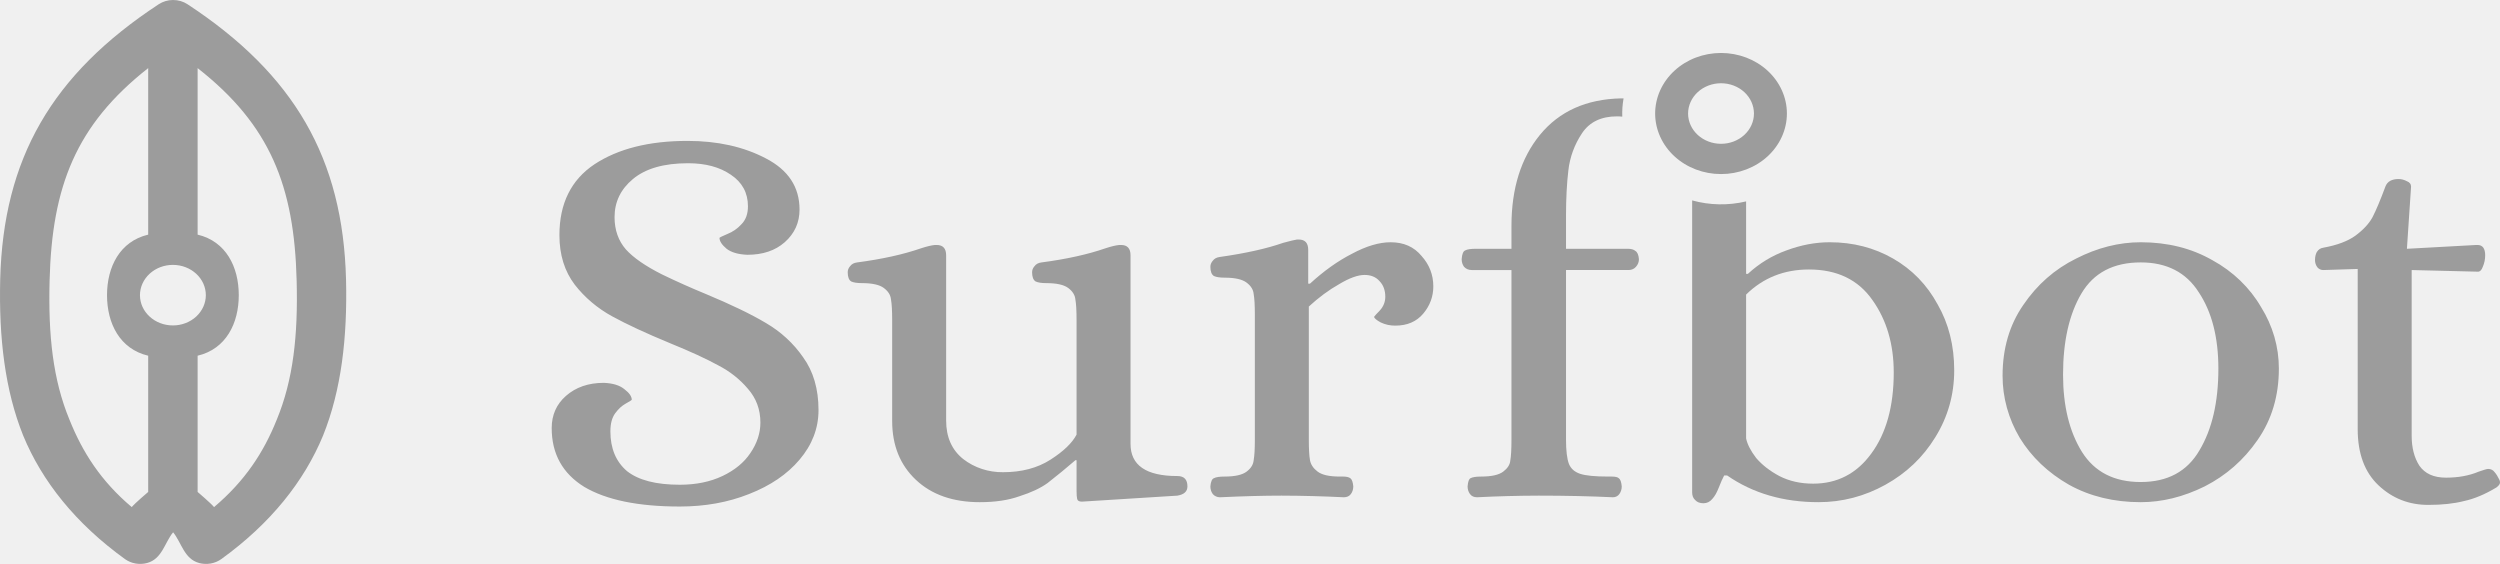
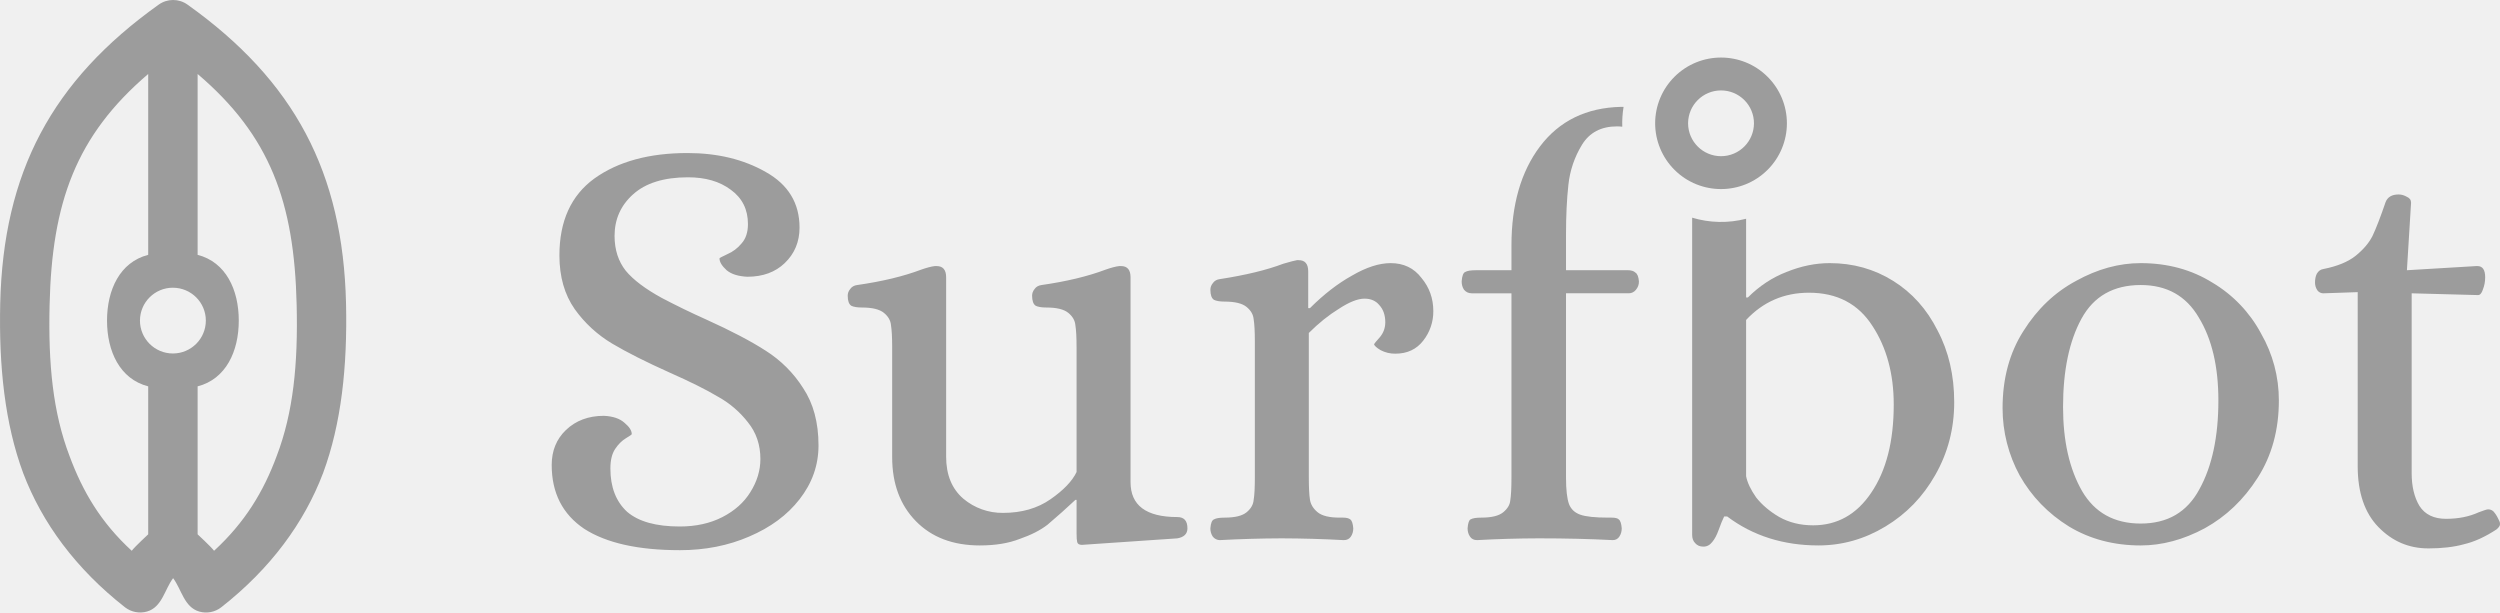
- <svg xmlns="http://www.w3.org/2000/svg" width="266" height="60" viewBox="0 0 266 60" fill="none">
-   <g clip-path="url(#clip0_158_9)">
-     <path d="M72.327 53.895C67.911 53.895 64.526 53.199 62.171 51.808C59.857 50.378 58.701 48.29 58.701 45.546C58.701 44.155 59.206 43.014 60.215 42.125C61.267 41.198 62.612 40.734 64.252 40.734C65.219 40.773 65.955 41.003 66.46 41.429C66.966 41.816 67.218 42.184 67.218 42.532C67.218 42.569 67.007 42.705 66.587 42.937C66.166 43.169 65.788 43.517 65.451 43.98C65.114 44.445 64.945 45.082 64.945 45.894C64.945 47.711 65.536 49.122 66.713 50.127C67.933 51.093 69.804 51.576 72.327 51.576C74.052 51.576 75.565 51.267 76.87 50.649C78.174 50.03 79.162 49.218 79.835 48.213C80.549 47.17 80.907 46.087 80.907 44.966C80.907 43.575 80.465 42.377 79.582 41.372C78.724 40.354 77.651 39.506 76.428 38.879C75.165 38.183 73.441 37.39 71.255 36.501C68.732 35.458 66.693 34.511 65.137 33.66C63.573 32.804 62.219 31.659 61.16 30.298C60.068 28.867 59.522 27.109 59.522 25.021C59.522 21.659 60.761 19.146 63.243 17.485C65.767 15.822 69.068 14.992 73.147 14.992C76.343 14.992 79.119 15.61 81.475 16.847C83.873 18.083 85.071 19.901 85.071 22.296C85.071 23.688 84.544 24.847 83.493 25.776C82.484 26.665 81.159 27.109 79.519 27.109C78.551 27.07 77.816 26.857 77.312 26.471C76.806 26.046 76.553 25.659 76.553 25.311C76.553 25.272 76.828 25.138 77.374 24.905C77.963 24.674 78.467 24.326 78.888 23.862C79.35 23.398 79.582 22.76 79.582 21.949C79.582 20.519 78.973 19.397 77.753 18.585C76.575 17.774 75.061 17.368 73.21 17.368C70.646 17.368 68.689 17.929 67.345 19.049C66.04 20.132 65.388 21.485 65.388 23.109C65.388 24.46 65.787 25.602 66.587 26.529C67.385 27.418 68.668 28.307 70.434 29.196C71.966 29.937 73.523 30.633 75.103 31.283C77.794 32.404 79.918 33.429 81.475 34.357C83.077 35.288 84.434 36.536 85.449 38.01C86.542 39.516 87.09 41.392 87.09 43.632C87.09 45.566 86.417 47.324 85.071 48.91C83.767 50.455 81.979 51.672 79.708 52.561C77.479 53.45 75.019 53.895 72.327 53.895ZM104.264 53.432C101.405 53.432 99.133 52.639 97.451 51.054C95.768 49.469 94.927 47.382 94.927 44.792V34.065C94.927 33.061 94.885 32.327 94.801 31.863C94.76 31.4 94.507 30.993 94.043 30.645C93.582 30.298 92.803 30.124 91.71 30.124C91.205 30.124 90.827 30.066 90.574 29.95C90.322 29.796 90.197 29.466 90.197 28.964C90.197 28.732 90.281 28.52 90.449 28.327C90.617 28.095 90.87 27.96 91.206 27.921C93.856 27.572 96.127 27.07 98.018 26.412C98.608 26.22 99.09 26.104 99.469 26.065H99.658C100.331 26.065 100.669 26.432 100.669 27.167V44.734C100.669 46.512 101.278 47.885 102.498 48.851C103.68 49.766 105.18 50.26 106.725 50.242C108.701 50.242 110.382 49.798 111.771 48.909C113.159 48.02 114.085 47.131 114.546 46.242V34.067C114.546 33.061 114.505 32.328 114.421 31.863C114.379 31.4 114.126 30.993 113.663 30.645C113.2 30.298 112.422 30.124 111.329 30.124C110.824 30.124 110.446 30.066 110.195 29.95C109.942 29.796 109.815 29.466 109.815 28.964C109.815 28.732 109.899 28.52 110.068 28.327C110.236 28.095 110.488 27.96 110.825 27.921C113.474 27.572 115.746 27.07 117.639 26.412C118.226 26.22 118.711 26.104 119.088 26.065H119.278C119.951 26.065 120.288 26.432 120.288 27.167V47.229C120.288 49.51 121.949 50.65 125.271 50.65C125.986 50.65 126.343 51.017 126.343 51.752C126.343 52.292 125.986 52.621 125.271 52.736L115.114 53.374C114.82 53.374 114.651 53.278 114.609 53.085C114.569 52.93 114.546 52.641 114.546 52.216V48.968H114.421C113.456 49.802 112.467 50.614 111.455 51.402C110.699 51.943 109.71 52.407 108.489 52.794C107.312 53.219 105.904 53.431 104.264 53.431V53.432ZM129.795 52.91C129.648 52.91 129.503 52.878 129.371 52.817C129.24 52.757 129.125 52.669 129.037 52.561C128.869 52.33 128.784 52.059 128.784 51.751C128.827 51.249 128.953 50.957 129.163 50.881C129.374 50.765 129.752 50.706 130.299 50.706C131.392 50.706 132.17 50.532 132.633 50.185C133.096 49.837 133.349 49.43 133.39 48.968C133.475 48.502 133.516 47.769 133.516 46.763V33.486C133.516 32.482 133.475 31.747 133.39 31.282C133.349 30.819 133.096 30.413 132.633 30.066C132.17 29.718 131.392 29.543 130.299 29.543C129.793 29.543 129.416 29.486 129.164 29.369C128.912 29.215 128.785 28.887 128.785 28.384C128.785 28.152 128.869 27.939 129.038 27.747C129.206 27.514 129.458 27.38 129.795 27.34C132.528 26.954 134.778 26.451 136.545 25.833C137.26 25.64 137.743 25.523 137.996 25.485H138.184C138.857 25.485 139.194 25.853 139.194 26.587V30.181H139.383C140.855 28.828 142.349 27.765 143.862 26.993C145.377 26.181 146.743 25.776 147.963 25.776C149.351 25.776 150.444 26.258 151.244 27.224C152.084 28.152 152.505 29.235 152.505 30.471C152.505 31.554 152.148 32.52 151.433 33.37C150.717 34.221 149.729 34.646 148.468 34.646C147.919 34.655 147.376 34.535 146.891 34.298C146.47 34.065 146.239 33.873 146.196 33.719C146.239 33.642 146.449 33.409 146.827 33.022C147.206 32.597 147.395 32.115 147.395 31.574C147.395 30.877 147.184 30.317 146.764 29.892C146.385 29.466 145.86 29.254 145.187 29.254C144.473 29.254 143.568 29.583 142.475 30.24C141.38 30.858 140.308 31.651 139.258 32.617V46.763C139.258 47.769 139.299 48.502 139.383 48.968C139.468 49.43 139.74 49.837 140.203 50.185C140.666 50.532 141.444 50.706 142.537 50.706H142.917C143.253 50.706 143.504 50.765 143.673 50.88C143.841 50.996 143.946 51.287 143.989 51.749C143.989 52.059 143.905 52.33 143.736 52.561C143.568 52.794 143.316 52.91 142.979 52.91C140.773 52.8 138.565 52.742 136.356 52.735C134.463 52.735 132.277 52.795 129.795 52.91ZM227.772 53.432C224.912 53.432 222.368 52.812 220.139 51.576C217.91 50.301 216.165 48.638 214.903 46.59C213.7 44.562 213.071 42.289 213.074 39.98C213.074 37.081 213.81 34.569 215.282 32.443C216.754 30.278 218.625 28.635 220.896 27.514C223.167 26.355 225.459 25.776 227.772 25.776C230.633 25.776 233.177 26.412 235.406 27.688C237.592 28.884 239.381 30.609 240.578 32.674C241.824 34.667 242.477 36.926 242.471 39.225C242.471 42.125 241.714 44.657 240.201 46.822C238.728 48.948 236.857 50.59 234.585 51.749C232.315 52.871 230.044 53.432 227.772 53.432ZM227.772 51.287C230.633 51.287 232.714 50.165 234.018 47.923C235.364 45.682 236.036 42.783 236.036 39.227C236.036 35.902 235.342 33.197 233.955 31.108C232.609 28.984 230.548 27.921 227.772 27.921C224.871 27.921 222.768 29.023 221.464 31.226C220.16 33.429 219.509 36.307 219.509 39.865C219.509 43.188 220.182 45.933 221.528 48.097C222.873 50.224 224.955 51.287 227.772 51.287ZM258.367 53.721C256.306 53.721 254.539 53.025 253.067 51.634C251.596 50.242 250.859 48.252 250.859 45.663V28.616L247.201 28.733C247.078 28.734 246.957 28.708 246.847 28.657C246.738 28.607 246.643 28.533 246.57 28.443C246.405 28.221 246.317 27.957 246.317 27.688C246.317 27.34 246.381 27.052 246.506 26.819C246.675 26.548 246.907 26.394 247.201 26.355C248.673 26.085 249.809 25.659 250.608 25.08C251.449 24.46 252.059 23.804 252.437 23.109C252.816 22.374 253.279 21.272 253.825 19.803C254.035 19.3 254.498 19.049 255.212 19.049C255.506 19.049 255.802 19.127 256.096 19.282C256.389 19.397 256.537 19.591 256.537 19.861L256.096 26.471L263.477 26.065H263.603C264.15 26.065 264.423 26.432 264.423 27.167C264.423 27.591 264.339 27.998 264.17 28.384C264.045 28.733 263.876 28.907 263.666 28.907L256.601 28.733V46.358C256.601 47.634 256.874 48.697 257.42 49.547C258.009 50.398 258.955 50.823 260.26 50.823C261.563 50.823 262.72 50.609 263.728 50.185C264.276 49.991 264.612 49.894 264.738 49.894C265.033 49.894 265.265 50.011 265.432 50.242C265.601 50.436 265.769 50.708 265.938 51.054C265.982 51.145 266.004 51.244 266 51.344C266 51.498 265.874 51.672 265.621 51.866C264.401 52.6 263.246 53.084 262.152 53.316C261.1 53.585 259.838 53.721 258.367 53.721ZM156.404 52.561C156.572 52.794 156.824 52.909 157.161 52.909C159.346 52.799 161.533 52.741 163.722 52.735C166.54 52.735 169.168 52.794 171.607 52.909C171.746 52.912 171.883 52.881 172.005 52.82C172.127 52.759 172.229 52.67 172.302 52.561C172.469 52.329 172.553 52.059 172.553 51.749C172.512 51.287 172.407 50.996 172.238 50.88C172.111 50.765 171.86 50.706 171.481 50.706H171.102C169.715 50.706 168.727 50.609 168.137 50.416C167.548 50.224 167.149 49.875 166.939 49.373C166.729 48.831 166.624 47.962 166.624 46.765V28.73H173.311C173.458 28.73 173.602 28.698 173.733 28.638C173.865 28.577 173.979 28.49 174.068 28.383C174.278 28.151 174.383 27.881 174.383 27.571C174.34 27.108 174.214 26.818 174.004 26.701C173.836 26.547 173.562 26.469 173.185 26.469H166.624V22.991C166.624 21.136 166.708 19.512 166.875 18.12C167.032 16.722 167.528 15.375 168.326 14.177C169.126 12.98 170.366 12.381 172.049 12.381C172.242 12.381 172.429 12.391 172.61 12.412C172.586 11.762 172.633 11.112 172.748 10.471C172.662 10.469 172.576 10.467 172.49 10.467C168.789 10.544 165.908 11.838 163.848 14.352C161.829 16.826 160.82 20.054 160.82 24.034V26.47H157.034C156.488 26.47 156.109 26.527 155.899 26.644C155.689 26.721 155.562 27.031 155.521 27.571C155.521 27.881 155.605 28.151 155.772 28.383C155.984 28.615 156.256 28.732 156.593 28.732H160.82V46.763C160.82 47.808 160.777 48.561 160.693 49.025C160.652 49.45 160.399 49.837 159.937 50.185C159.474 50.532 158.696 50.706 157.602 50.706C157.056 50.706 156.677 50.765 156.467 50.88C156.299 50.957 156.194 51.248 156.151 51.749C156.151 52.059 156.235 52.33 156.404 52.561Z" fill="#9C9C9C" />
-     <path fill-rule="evenodd" clip-rule="evenodd" d="M190.126 12.08C190.125 12.926 189.943 13.764 189.59 14.546C189.238 15.328 188.721 16.038 188.07 16.637C187.42 17.235 186.647 17.709 185.797 18.032C184.947 18.355 184.037 18.521 183.117 18.52C181.26 18.522 179.478 17.844 178.164 16.636C176.85 15.428 176.11 13.789 176.108 12.08C176.109 11.233 176.29 10.395 176.643 9.612C176.996 8.83 177.512 8.12 178.163 7.522C178.814 6.923 179.586 6.449 180.436 6.125C181.286 5.802 182.197 5.636 183.117 5.636C184.037 5.636 184.948 5.802 185.798 6.125C186.648 6.448 187.42 6.923 188.071 7.521C188.722 8.12 189.239 8.83 189.591 9.612C189.944 10.394 190.126 11.233 190.126 12.08ZM183.117 15.3C183.577 15.301 184.032 15.218 184.457 15.056C184.882 14.895 185.268 14.657 185.594 14.358C185.919 14.059 186.178 13.704 186.354 13.313C186.53 12.922 186.621 12.503 186.621 12.08C186.621 11.656 186.53 11.237 186.354 10.846C186.178 10.455 185.92 10.1 185.594 9.8C185.269 9.501 184.883 9.264 184.457 9.102C184.032 8.941 183.577 8.858 183.117 8.858C182.189 8.858 181.298 9.197 180.641 9.801C179.984 10.404 179.614 11.224 179.612 12.079C179.613 12.934 179.983 13.753 180.64 14.357C181.297 14.961 182.188 15.3 183.117 15.3ZM180.045 21.323V52.389C180.045 52.735 180.151 53.006 180.361 53.199C180.571 53.432 180.865 53.547 181.244 53.547C181.622 53.547 181.937 53.393 182.19 53.084C182.443 52.814 182.674 52.407 182.884 51.866C183.094 51.325 183.283 50.9 183.452 50.59H183.767C186.5 52.484 189.739 53.431 193.482 53.431C196.006 53.431 198.381 52.812 200.61 51.576C202.84 50.339 204.606 48.658 205.91 46.531C207.255 44.367 207.928 41.99 207.928 39.401C207.928 36.772 207.34 34.434 206.162 32.384C205.027 30.298 203.45 28.674 201.431 27.514C199.412 26.355 197.162 25.776 194.681 25.776C193.166 25.776 191.632 26.065 190.075 26.645C188.562 27.186 187.195 28.016 185.975 29.138H185.786V21.429C183.898 21.88 181.912 21.843 180.045 21.323ZM199.097 48.271C197.541 50.398 195.479 51.461 192.915 51.461C191.569 51.461 190.371 51.19 189.319 50.649C188.309 50.108 187.489 49.469 186.858 48.735C186.269 47.962 185.913 47.265 185.786 46.648V31.342C187.594 29.563 189.823 28.674 192.473 28.674C195.459 28.674 197.708 29.756 199.223 31.921C200.737 34.047 201.494 36.617 201.494 39.632C201.494 43.227 200.696 46.107 199.097 48.271ZM16.891 0.449C17.337 0.157 17.871 -0 18.419 -0C18.967 -0 19.501 0.157 19.947 0.449C31.332 7.924 36.492 16.883 36.818 29.739C36.969 35.878 36.326 41.498 34.37 46.353C32.361 51.212 28.793 55.7 23.54 59.491C23.212 59.725 22.83 59.884 22.423 59.957C22.017 60.029 21.597 60.012 21.199 59.907C19.589 59.482 19.316 57.729 18.419 56.636C17.523 57.729 17.251 59.481 15.639 59.906C15.241 60.011 14.822 60.028 14.415 59.955C14.009 59.883 13.627 59.723 13.3 59.489C8.046 55.7 4.477 51.212 2.47 46.353C0.515 41.498 -0.129 35.878 0.021 29.739C0.346 16.883 5.506 7.923 16.891 0.449ZM22.777 53.954C26.065 51.174 28.047 48.143 29.446 44.657C31.208 40.396 31.716 35.687 31.563 29.852C31.311 19.827 28.757 13.304 21.026 7.248V24.964C24.049 25.679 25.405 28.405 25.405 31.405C25.405 34.407 24.049 37.133 21.026 37.848V52.342C21.026 52.342 22.43 53.534 22.777 53.954ZM14.015 53.954C10.728 51.174 8.793 48.143 7.392 44.657C5.631 40.396 5.123 35.687 5.277 29.852C5.53 19.848 8.069 13.297 15.768 7.248V24.964C12.745 25.679 11.387 28.405 11.387 31.405C11.387 34.407 12.744 37.133 15.768 37.848V52.342C15.768 52.342 14.351 53.548 14.015 53.954ZM18.396 28.184C17.468 28.183 16.577 28.522 15.92 29.126C15.263 29.73 14.893 30.55 14.892 31.405C14.892 33.185 16.461 34.626 18.396 34.626C19.325 34.627 20.216 34.288 20.873 33.684C21.53 33.08 21.9 32.261 21.901 31.406C21.901 29.627 20.332 28.184 18.396 28.184Z" fill="#9C9C9C" />
+ <svg xmlns="http://www.w3.org/2000/svg" width="200" height="49" fill="none">
+   <g clip-path="url(#a)" fill="#9C9C9C">
+     <path d="M54.381 44.014c-3.32 0-5.865-.568-7.636-1.704-1.74-1.168-2.609-2.873-2.609-5.114 0-1.136.38-2.068 1.138-2.794.791-.757 1.803-1.136 3.036-1.136.727.032 1.28.22 1.66.568.38.316.57.616.57.9 0 .031-.159.142-.475.331-.316.19-.6.474-.854.852-.253.38-.38.9-.38 1.563 0 1.484.444 2.636 1.33 3.457.916.79 2.323 1.183 4.22 1.183 1.297 0 2.435-.252 3.416-.757.98-.505 1.723-1.168 2.23-1.989.536-.852.805-1.736.805-2.652 0-1.136-.332-2.114-.996-2.935a7.801 7.801 0 0 0-2.37-2.036c-.95-.568-2.247-1.216-3.89-1.942-1.898-.852-3.43-1.625-4.6-2.32a9.897 9.897 0 0 1-2.99-2.746c-.822-1.168-1.233-2.604-1.233-4.309 0-2.746.932-4.798 2.798-6.155 1.898-1.358 4.38-2.036 7.447-2.036 2.403 0 4.49.505 6.261 1.515 1.803 1.01 2.704 2.494 2.704 4.45 0 1.137-.396 2.084-1.186 2.842-.759.726-1.755 1.09-2.988 1.09-.728-.033-1.28-.207-1.66-.522-.38-.347-.57-.663-.57-.947 0-.032.206-.142.617-.332a2.995 2.995 0 0 0 1.138-.852c.348-.379.522-.9.522-1.562 0-1.168-.458-2.084-1.375-2.747-.886-.663-2.024-.994-3.416-.994-1.928 0-3.399.458-4.41 1.373-.98.884-1.47 1.99-1.47 3.315 0 1.104.3 2.036.9 2.793.6.726 1.565 1.452 2.893 2.178a61.228 61.228 0 0 0 3.51 1.705c2.024.915 3.621 1.752 4.791 2.51a9.616 9.616 0 0 1 2.988 2.983c.822 1.23 1.234 2.762 1.234 4.592 0 1.58-.506 3.015-1.518 4.31-.98 1.262-2.325 2.256-4.032 2.982-1.676.726-3.526 1.09-5.55 1.09Zm24.013-.378c-2.15 0-3.858-.648-5.123-1.942-1.265-1.294-1.897-2.999-1.897-5.114v-8.76c0-.82-.032-1.42-.095-1.799-.03-.378-.22-.71-.57-.994-.347-.284-.932-.426-1.754-.426-.38 0-.664-.047-.854-.142-.19-.126-.284-.395-.284-.805 0-.19.063-.363.19-.52.126-.19.316-.3.57-.332 1.991-.285 3.7-.695 5.121-1.232.443-.157.806-.252 1.091-.284h.142c.506 0 .76.3.76.9v14.347c0 1.452.458 2.573 1.375 3.362a4.844 4.844 0 0 0 3.178 1.136c1.486 0 2.75-.363 3.794-1.089s1.74-1.452 2.087-2.178v-9.943c0-.82-.03-1.42-.094-1.8-.032-.378-.222-.71-.57-.994-.348-.284-.933-.426-1.755-.426-.38 0-.664-.047-.853-.142-.19-.126-.285-.395-.285-.805 0-.19.063-.363.19-.52.126-.19.316-.3.57-.332 1.991-.285 3.7-.695 5.122-1.232.442-.157.806-.252 1.09-.284h.143c.506 0 .76.3.76.9V38.57c0 1.863 1.248 2.794 3.746 2.794.537 0 .806.3.806.9 0 .441-.269.71-.806.804l-7.637.521c-.22 0-.348-.079-.38-.236-.03-.127-.047-.363-.047-.71V39.99h-.094a57.319 57.319 0 0 1-2.23 1.988c-.569.442-1.312.821-2.23 1.137-.885.347-1.944.52-3.177.52v.001Zm19.196-.426a.72.72 0 0 1-.57-.285 1.167 1.167 0 0 1-.19-.662c.032-.41.127-.648.285-.71.16-.095.443-.143.854-.143.822 0 1.407-.142 1.755-.426.348-.284.538-.616.569-.994.064-.38.095-.979.095-1.8V27.347c0-.82-.031-1.42-.095-1.8-.031-.378-.221-.71-.569-.993-.348-.284-.933-.427-1.755-.427-.38 0-.664-.047-.853-.142-.19-.126-.285-.394-.285-.805 0-.189.063-.363.19-.52.126-.19.316-.3.57-.332 2.054-.316 3.746-.726 5.074-1.23.538-.159.901-.254 1.091-.285h.142c.506 0 .759.3.759.9v2.935h.142c1.107-1.105 2.23-1.973 3.368-2.604 1.139-.663 2.166-.994 3.083-.994 1.044 0 1.866.394 2.467 1.183.632.758.948 1.642.948 2.652a3.76 3.76 0 0 1-.806 2.367c-.538.695-1.281 1.042-2.229 1.042a2.441 2.441 0 0 1-1.186-.284c-.316-.19-.49-.347-.522-.473.032-.063.19-.253.474-.569.285-.347.427-.74.427-1.183 0-.569-.158-1.026-.474-1.373-.285-.348-.68-.52-1.186-.52-.537 0-1.217.267-2.039.804-.823.505-1.629 1.152-2.419 1.941V38.19c0 .821.031 1.42.094 1.8.064.378.269.71.617.994.348.284.933.426 1.755.426h.285c.253 0 .442.048.569.142.126.095.205.332.237.71 0 .253-.063.474-.19.663-.126.19-.316.285-.569.285a97.409 97.409 0 0 0-4.98-.143 99.51 99.51 0 0 0-4.933.142v.001Zm73.667.426c-2.15 0-4.063-.506-5.739-1.516-1.676-1.04-2.988-2.399-3.937-4.072a11.238 11.238 0 0 1-1.375-5.398c0-2.367.553-4.419 1.66-6.155 1.107-1.768 2.514-3.11 4.221-4.025 1.708-.947 3.431-1.42 5.17-1.42 2.151 0 4.064.52 5.74 1.562a10.467 10.467 0 0 1 3.889 4.072 10.664 10.664 0 0 1 1.423 5.35c0 2.368-.569 4.436-1.707 6.204-1.107 1.736-2.514 3.077-4.222 4.024-1.707.916-3.415 1.374-5.123 1.374Zm0-1.752c2.151 0 3.716-.916 4.696-2.747 1.012-1.83 1.518-4.198 1.518-7.102 0-2.715-.522-4.924-1.565-6.63-1.012-1.735-2.562-2.603-4.649-2.603-2.181 0-3.762.9-4.743 2.7-.98 1.798-1.47 4.15-1.47 7.054 0 2.714.506 4.956 1.518 6.723 1.012 1.737 2.577 2.605 4.695 2.605Zm23.004 1.988c-1.55 0-2.878-.568-3.985-1.704-1.106-1.137-1.66-2.762-1.66-4.877v-13.92l-2.751.094a.58.58 0 0 1-.474-.237 1.091 1.091 0 0 1-.19-.616c0-.284.048-.52.142-.71.127-.22.301-.347.522-.379 1.107-.22 1.961-.568 2.562-1.04.632-.507 1.091-1.043 1.375-1.61.285-.6.633-1.5 1.044-2.7.158-.41.506-.616 1.043-.616.221 0 .443.063.664.19.221.094.332.252.332.473l-.332 5.398 5.55-.332h.095c.411 0 .616.3.616.9 0 .347-.063.68-.19.994-.094.285-.221.427-.379.427l-5.312-.142V37.86c0 1.042.205 1.91.616 2.604.443.695 1.154 1.042 2.135 1.042.98 0 1.85-.174 2.608-.52.412-.159.664-.238.759-.238.222 0 .396.095.522.284.127.158.253.38.38.663.034.075.05.155.047.237 0 .126-.095.268-.285.426-.917.6-1.786.995-2.608 1.184-.791.22-1.74.331-2.846.331Zm-76.664-.947c.126.19.316.284.569.284a94.72 94.72 0 0 1 4.933-.142c2.119 0 4.095.048 5.929.142a.6.6 0 0 0 .522-.284c.126-.19.189-.41.189-.663-.031-.378-.11-.615-.237-.71-.095-.094-.284-.142-.569-.142h-.285c-1.043 0-1.786-.079-2.229-.237-.443-.157-.743-.442-.901-.852-.158-.442-.237-1.152-.237-2.13V23.463h5.028a.718.718 0 0 0 .569-.284c.158-.189.237-.41.237-.663-.032-.378-.127-.615-.285-.71-.126-.126-.332-.19-.616-.19h-4.933v-2.84c0-1.515.063-2.84.189-3.978a7.666 7.666 0 0 1 1.091-3.22c.601-.978 1.534-1.467 2.799-1.467.145 0 .286.008.422.025a8.012 8.012 0 0 1 .104-1.585 7.866 7.866 0 0 0-.194-.003c-2.783.063-4.949 1.12-6.498 3.173-1.518 2.02-2.277 4.656-2.277 7.907v1.99h-2.846c-.411 0-.696.046-.854.141-.158.063-.253.316-.284.757 0 .253.063.474.189.663.159.19.364.285.617.285h3.178V38.19c0 .853-.032 1.468-.095 1.847-.031.347-.221.663-.569.947-.348.284-.933.426-1.755.426-.411 0-.696.048-.854.142-.126.063-.205.3-.237.71 0 .253.063.474.19.663Z" />
+     <path fill-rule="evenodd" clip-rule="evenodd" d="M142.952 9.865a5.255 5.255 0 0 1-1.545 3.721 5.275 5.275 0 0 1-7.449 0 5.269 5.269 0 0 1-1.546-3.721 5.26 5.26 0 0 1 1.545-3.722 5.277 5.277 0 0 1 7.45 0 5.255 5.255 0 0 1 1.545 3.722Zm-5.27 2.63a2.634 2.634 0 0 0 2.635-2.63 2.62 2.62 0 0 0-.772-1.862 2.632 2.632 0 0 0-1.863-.769 2.636 2.636 0 0 0-2.635 2.63 2.635 2.635 0 0 0 2.635 2.631Zm-2.31 4.919v25.37c0 .283.08.504.238.662.158.19.379.284.664.284.284 0 .521-.126.711-.378.19-.221.364-.553.522-.995.158-.442.3-.789.427-1.042h.237c2.055 1.547 4.49 2.32 7.304 2.32 1.898 0 3.684-.505 5.36-1.515 1.676-1.01 3.004-2.383 3.985-4.12 1.011-1.767 1.517-3.708 1.517-5.823 0-2.147-.442-4.056-1.328-5.73-.853-1.704-2.039-3.03-3.557-3.977-1.518-.947-3.21-1.42-5.075-1.42-1.139 0-2.293.236-3.463.71-1.138.442-2.166 1.12-3.083 2.036h-.142V17.5a7.981 7.981 0 0 1-4.317-.086Zm14.325 22.007c-1.17 1.737-2.72 2.605-4.648 2.605-1.012 0-1.913-.221-2.704-.663-.759-.442-1.376-.963-1.85-1.563-.443-.631-.711-1.2-.806-1.704v-12.5c1.359-1.453 3.035-2.179 5.028-2.179 2.245 0 3.936.884 5.075 2.652 1.138 1.736 1.707 3.835 1.707 6.297 0 2.936-.6 5.288-1.802 7.055ZM12.7.367a1.98 1.98 0 0 1 2.298 0c8.56 6.104 12.44 13.421 12.685 23.92.113 5.013-.37 9.603-1.84 13.568-1.51 3.968-4.194 7.633-8.144 10.729a1.98 1.98 0 0 1-1.76.34c-1.21-.347-1.416-1.779-2.09-2.671-.674.892-.878 2.323-2.09 2.67a1.98 1.98 0 0 1-1.759-.34c-3.95-3.095-6.634-6.76-8.143-10.728C.387 33.89-.097 29.3.017 24.287.26 13.788 4.14 6.47 12.7.367Zm4.426 43.695c2.472-2.27 3.962-4.745 5.014-7.592 1.325-3.48 1.707-7.326 1.592-12.091-.19-8.187-2.11-13.514-7.923-18.46v14.468c2.273.584 3.293 2.81 3.293 5.26 0 2.452-1.02 4.678-3.293 5.262v11.837s1.056.973 1.317 1.316Zm-6.588 0c-2.472-2.27-3.927-4.745-4.98-7.592-1.324-3.48-1.706-7.326-1.59-12.091.19-8.17 2.1-13.52 7.888-18.46v14.468c-2.273.584-3.294 2.81-3.294 5.26 0 2.452 1.02 4.678 3.294 5.262v11.837s-1.066.985-1.318 1.316Zm3.294-21.045a2.633 2.633 0 0 0-2.635 2.63 2.633 2.633 0 0 0 2.635 2.631 2.633 2.633 0 0 0 2.635-2.63c0-1.453-1.18-2.63-2.635-2.63v-.001Z" />
  </g>
  <defs>
-     <clipPath id="clip0_158_9">
-       <rect width="266" height="60" fill="white" />
+     <clipPath id="a">
+       <path fill="#fff" d="M0 0h200v49H0z" />
    </clipPath>
  </defs>
</svg>
